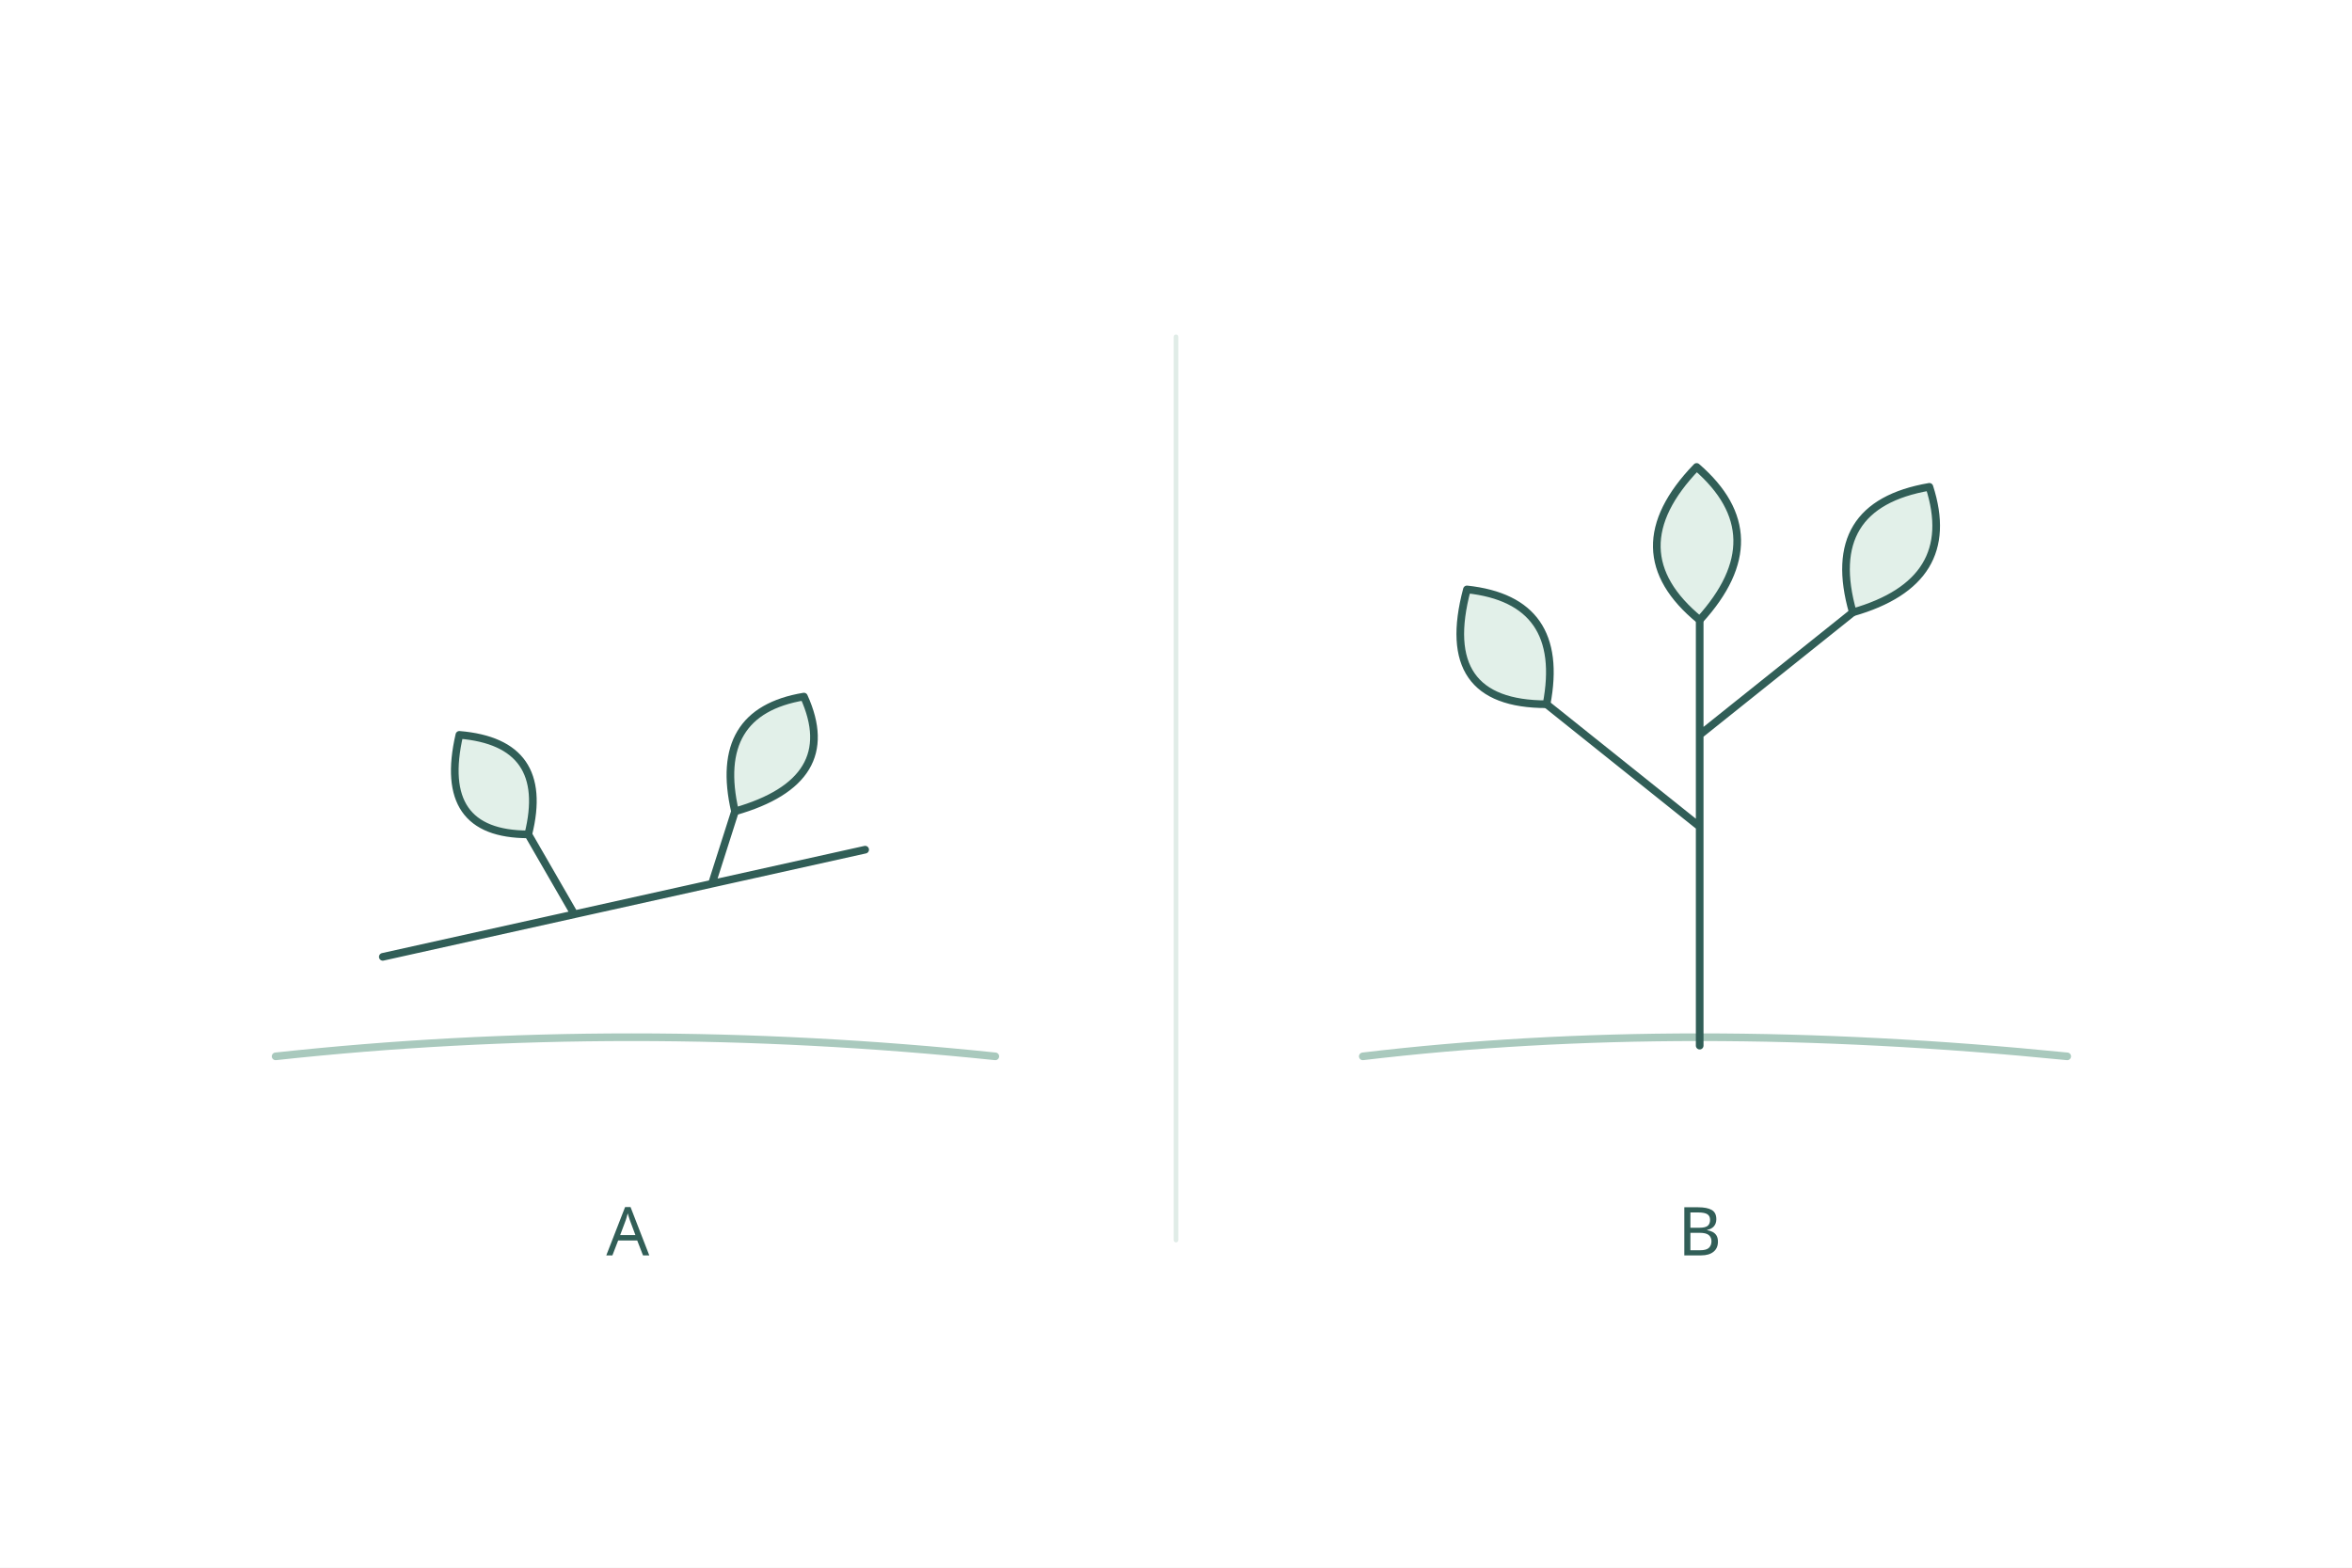
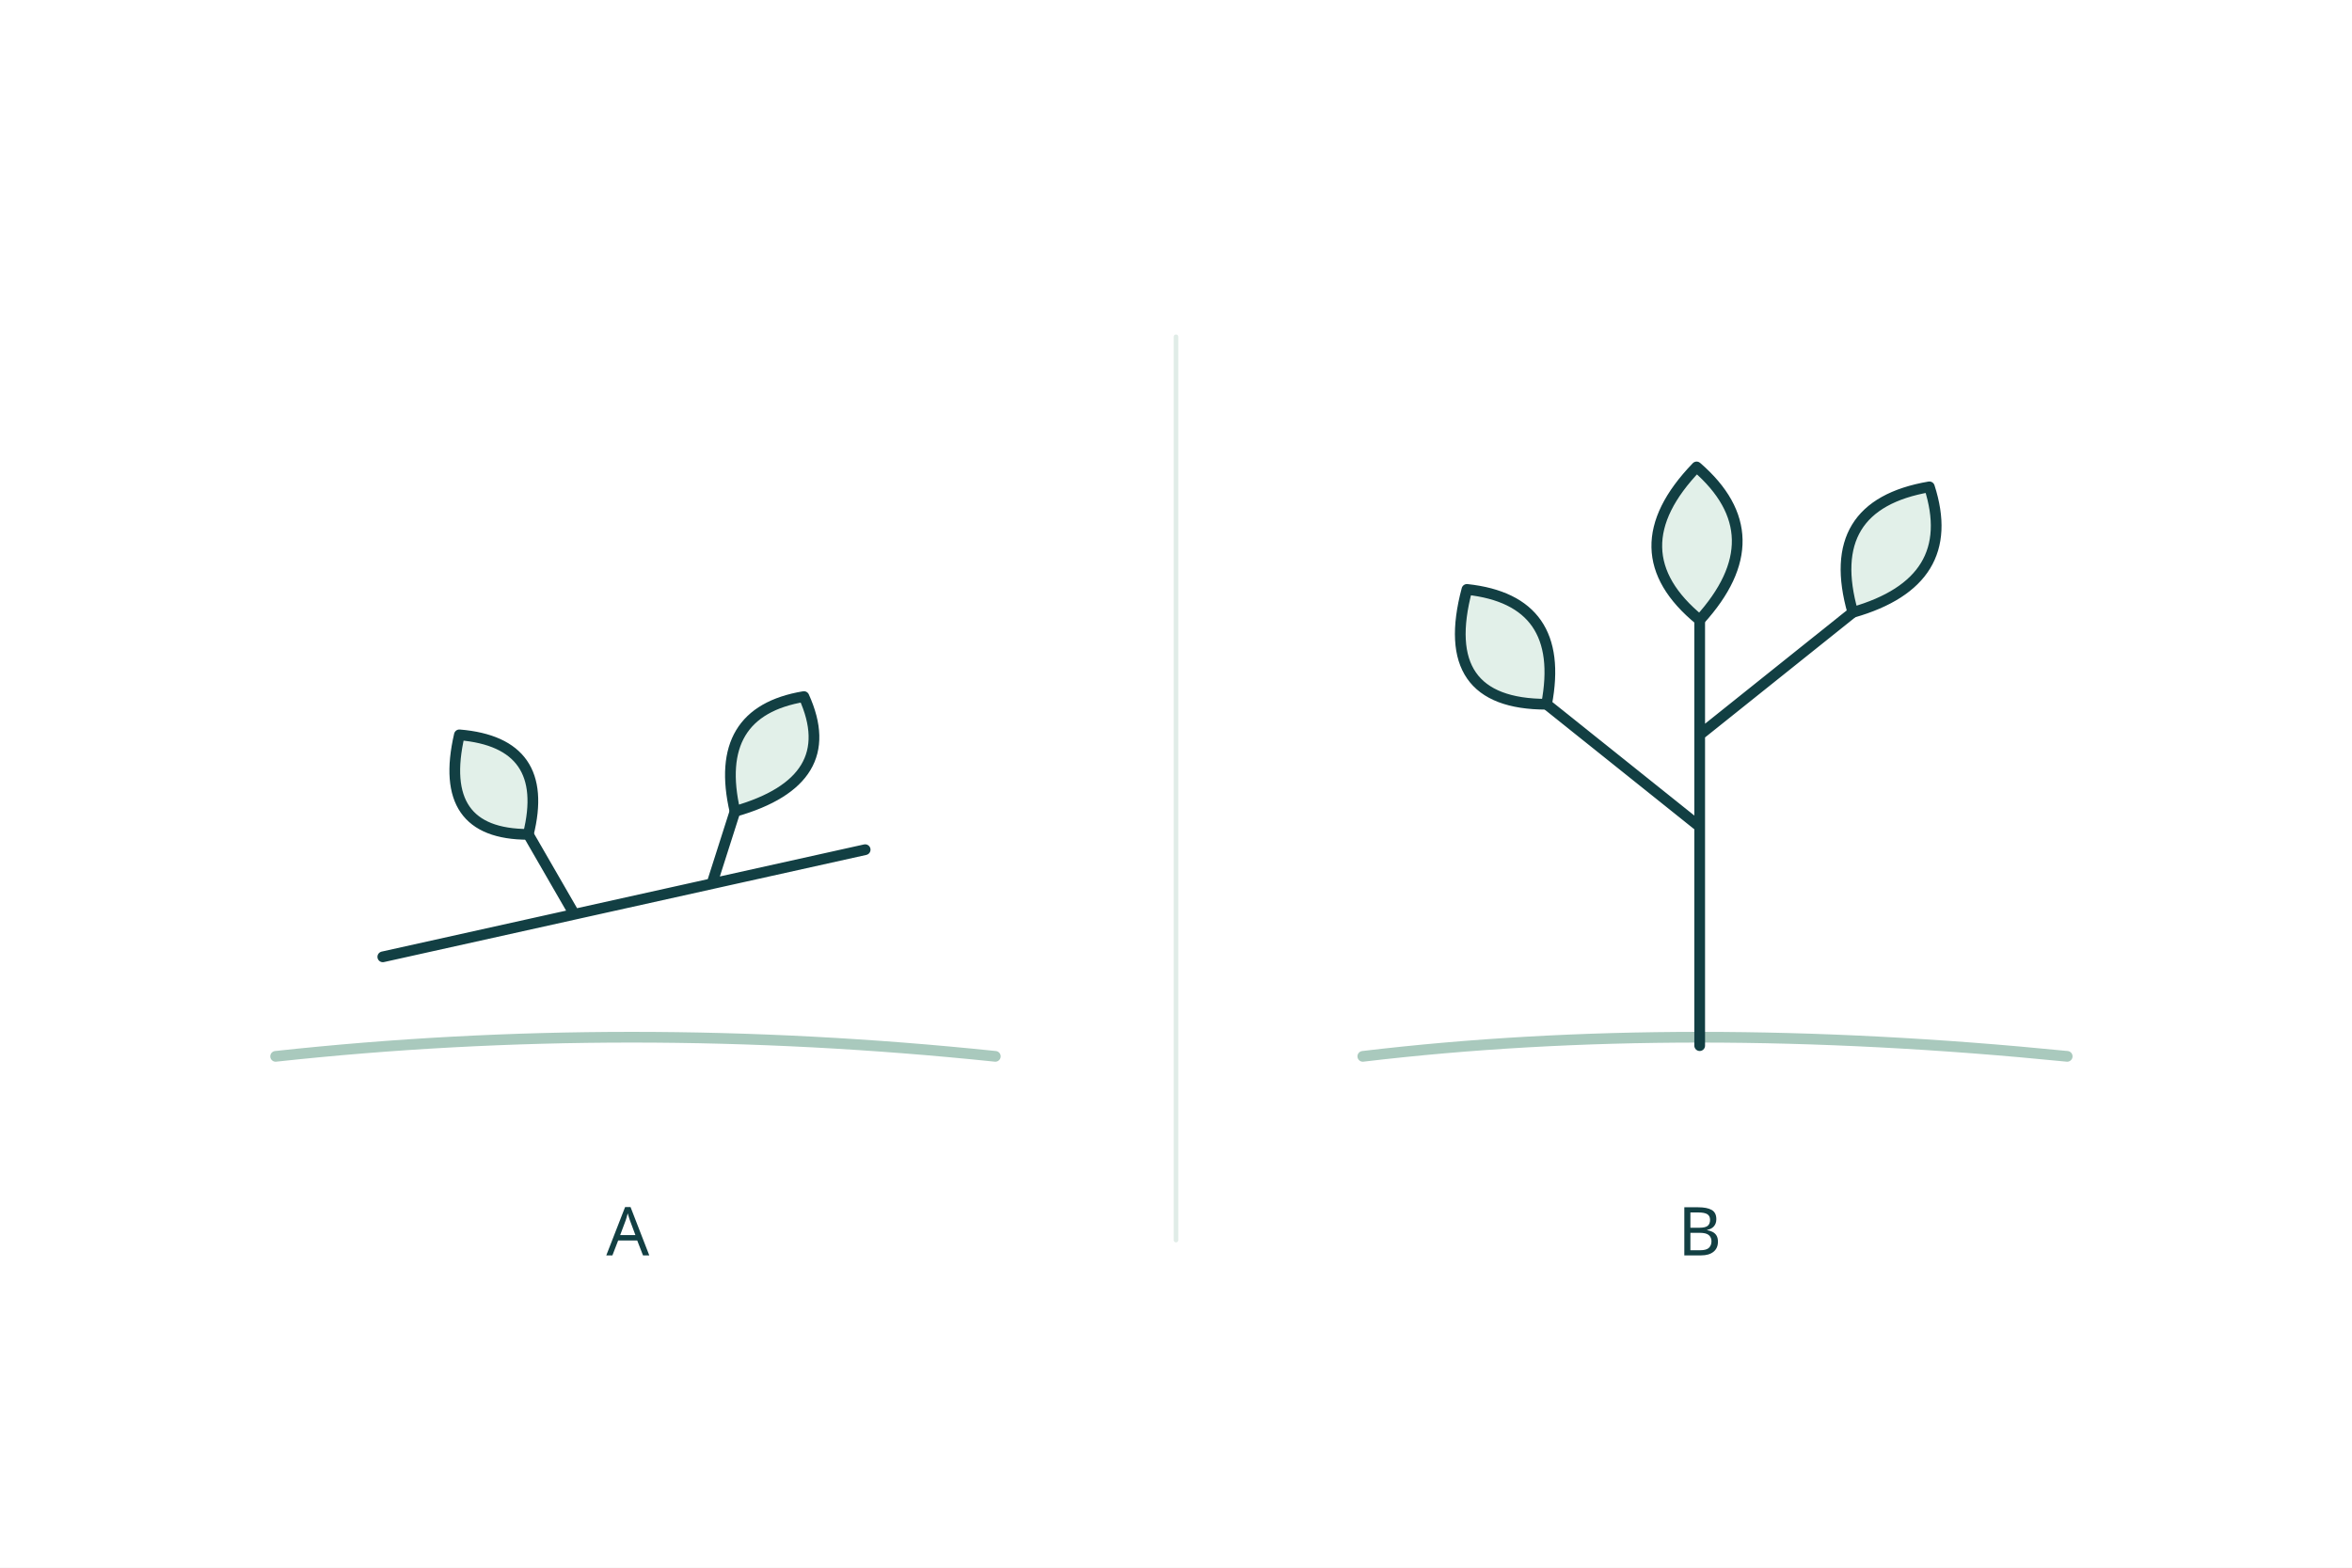
<svg xmlns="http://www.w3.org/2000/svg" width="1536" height="1024" viewBox="0 0 1536 1024">
  <rect width="1536" height="1024" fill="white" />
-   <g stroke="#315e57" stroke-width="5" stroke-linecap="round" stroke-linejoin="round">
+   <g stroke="#123f43" stroke-width="7" stroke-linecap="round" stroke-linejoin="round">
    <path d="M768 220V810" stroke="#e0ece7" stroke-width="3" />
    <path d="M180 690Q410 665 650 690M890 690Q1100 665 1350 690" fill="none" stroke="#a9c9bd" />
    <path d="M250 625L565 555M375 597L345 545M465 577L480 530" fill="none" />
    <path d="M345 545Q285 545 300 480Q360 485 345 545ZM480 530Q465 465 525 455Q550 510 480 530Z" fill="#e2f0e9" />
    <path d="M1110 683V360M1110 540L1010 460M1110 480L1210 400" fill="none" />
    <path d="M1010 460Q938 460 958 385Q1023 392 1010 460ZM1210 400Q1190 330 1260 318Q1280 380 1210 400ZM1110 405Q1055 360 1108 305Q1160 350 1110 405Z" fill="#e2f0e9" />
-     <g fill="#315e57" stroke="none" font-family="sans-serif" font-size="44" text-anchor="middle">
+     <g fill="#123f43" stroke="none" font-family="sans-serif" font-size="44" text-anchor="middle">
      <text x="410" y="820">A</text>
      <text x="1110" y="820">B</text>
    </g>
  </g>
</svg>
